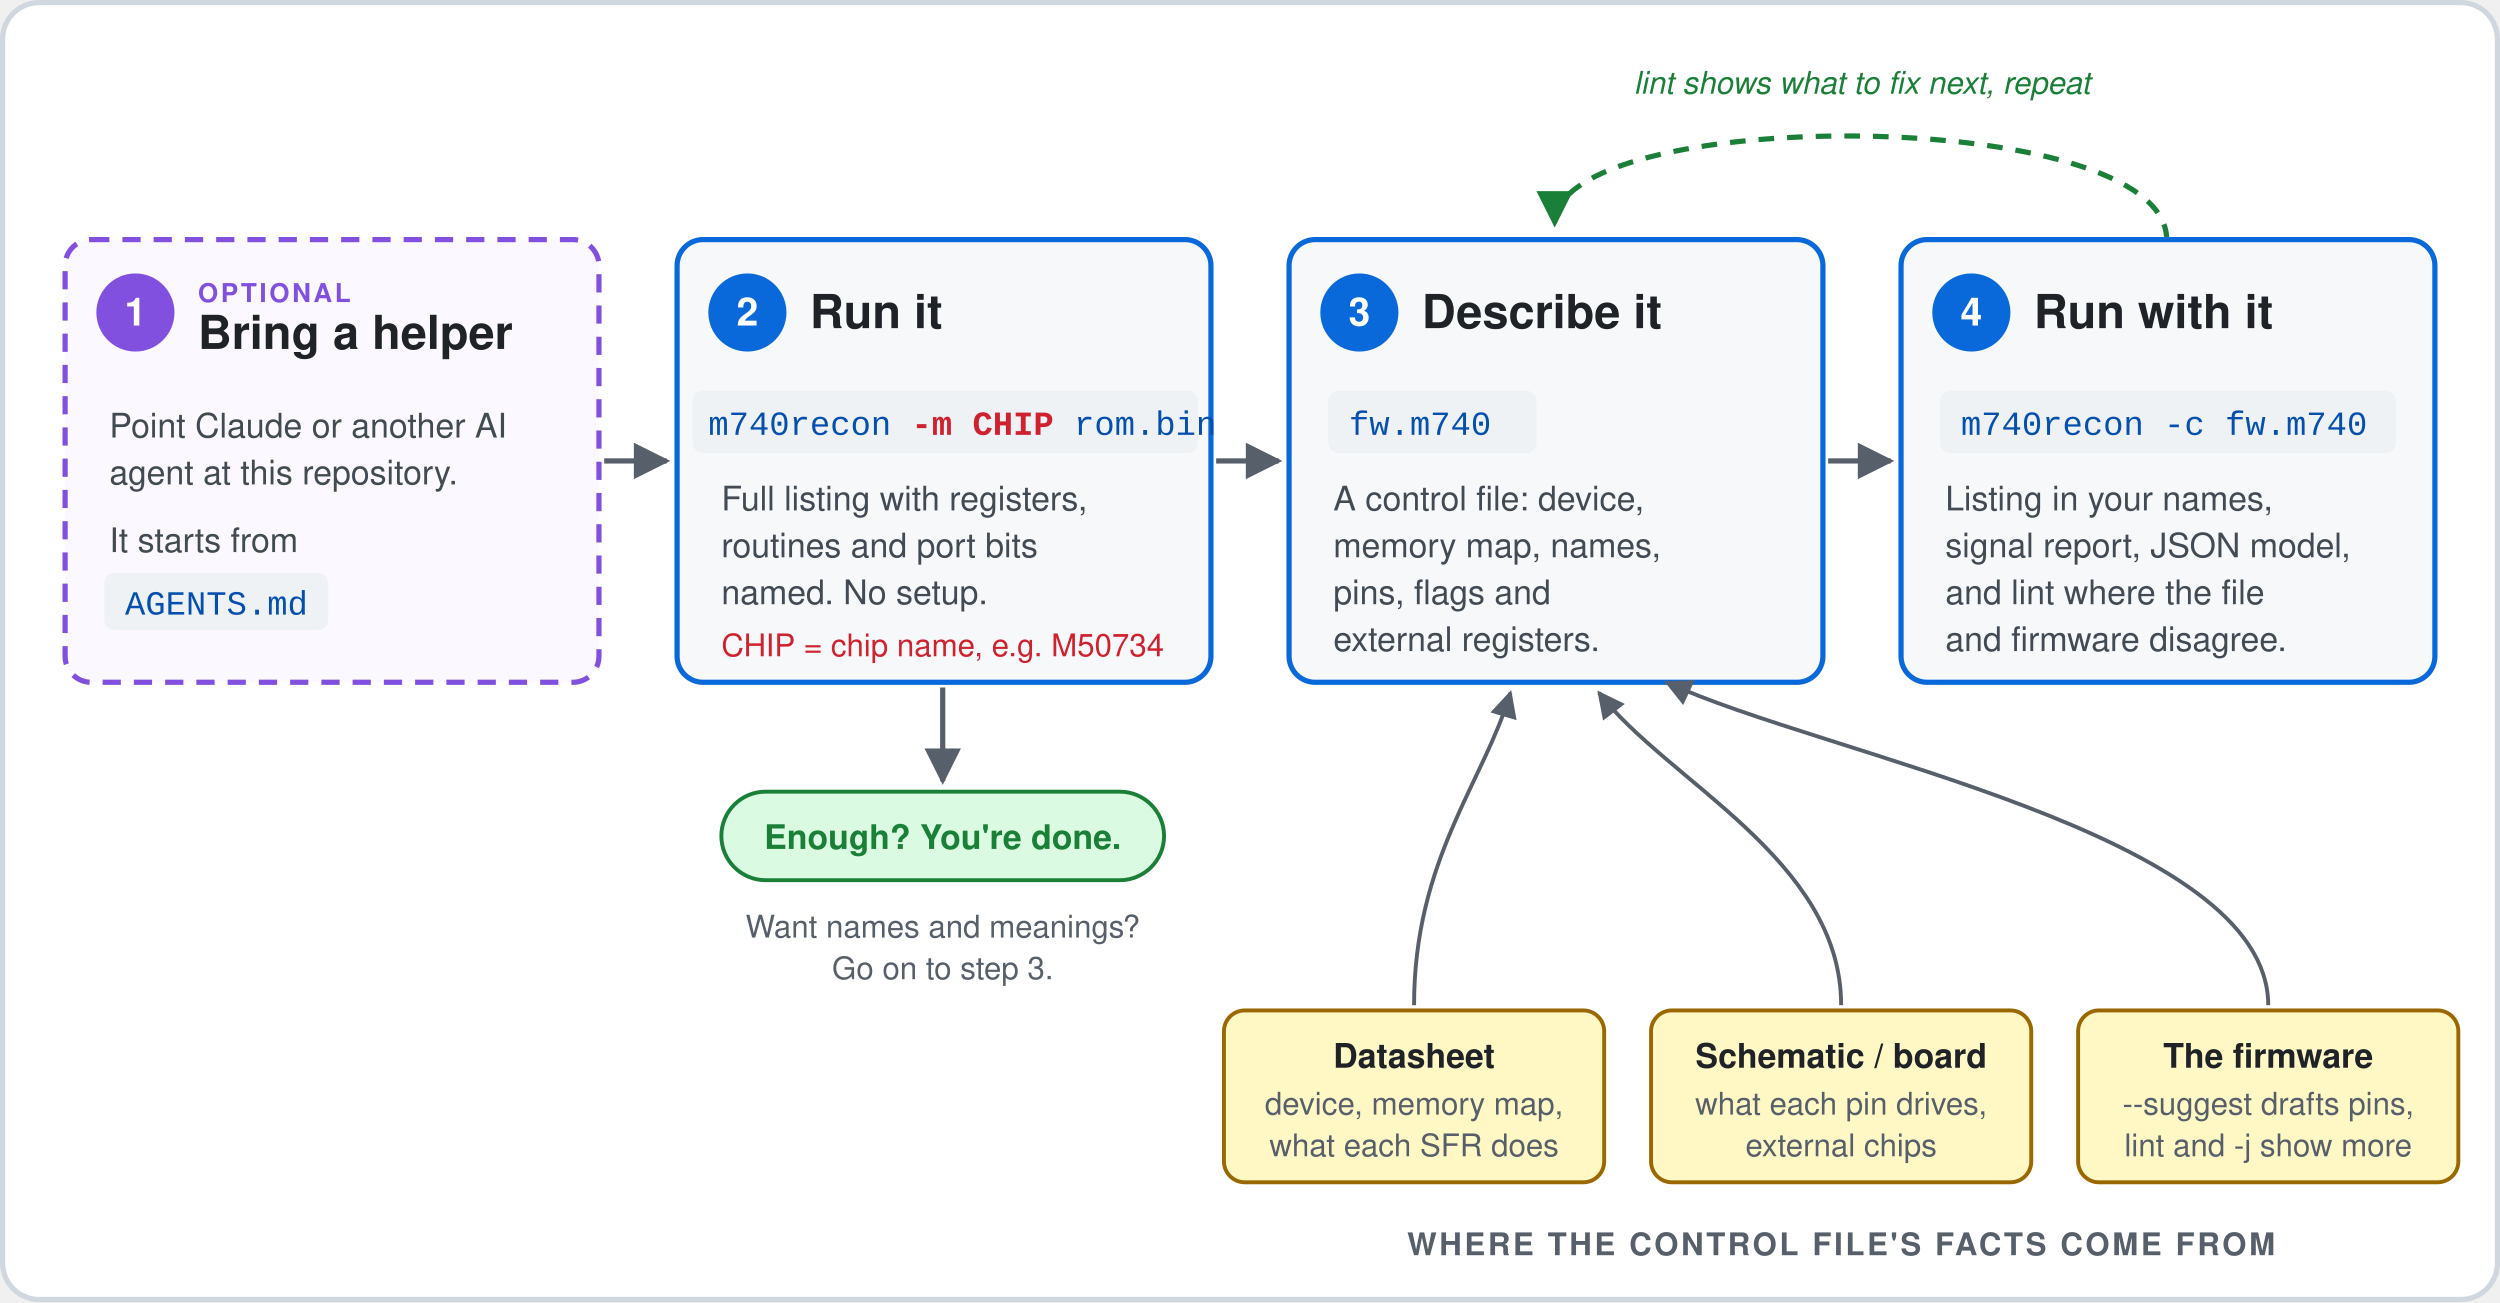
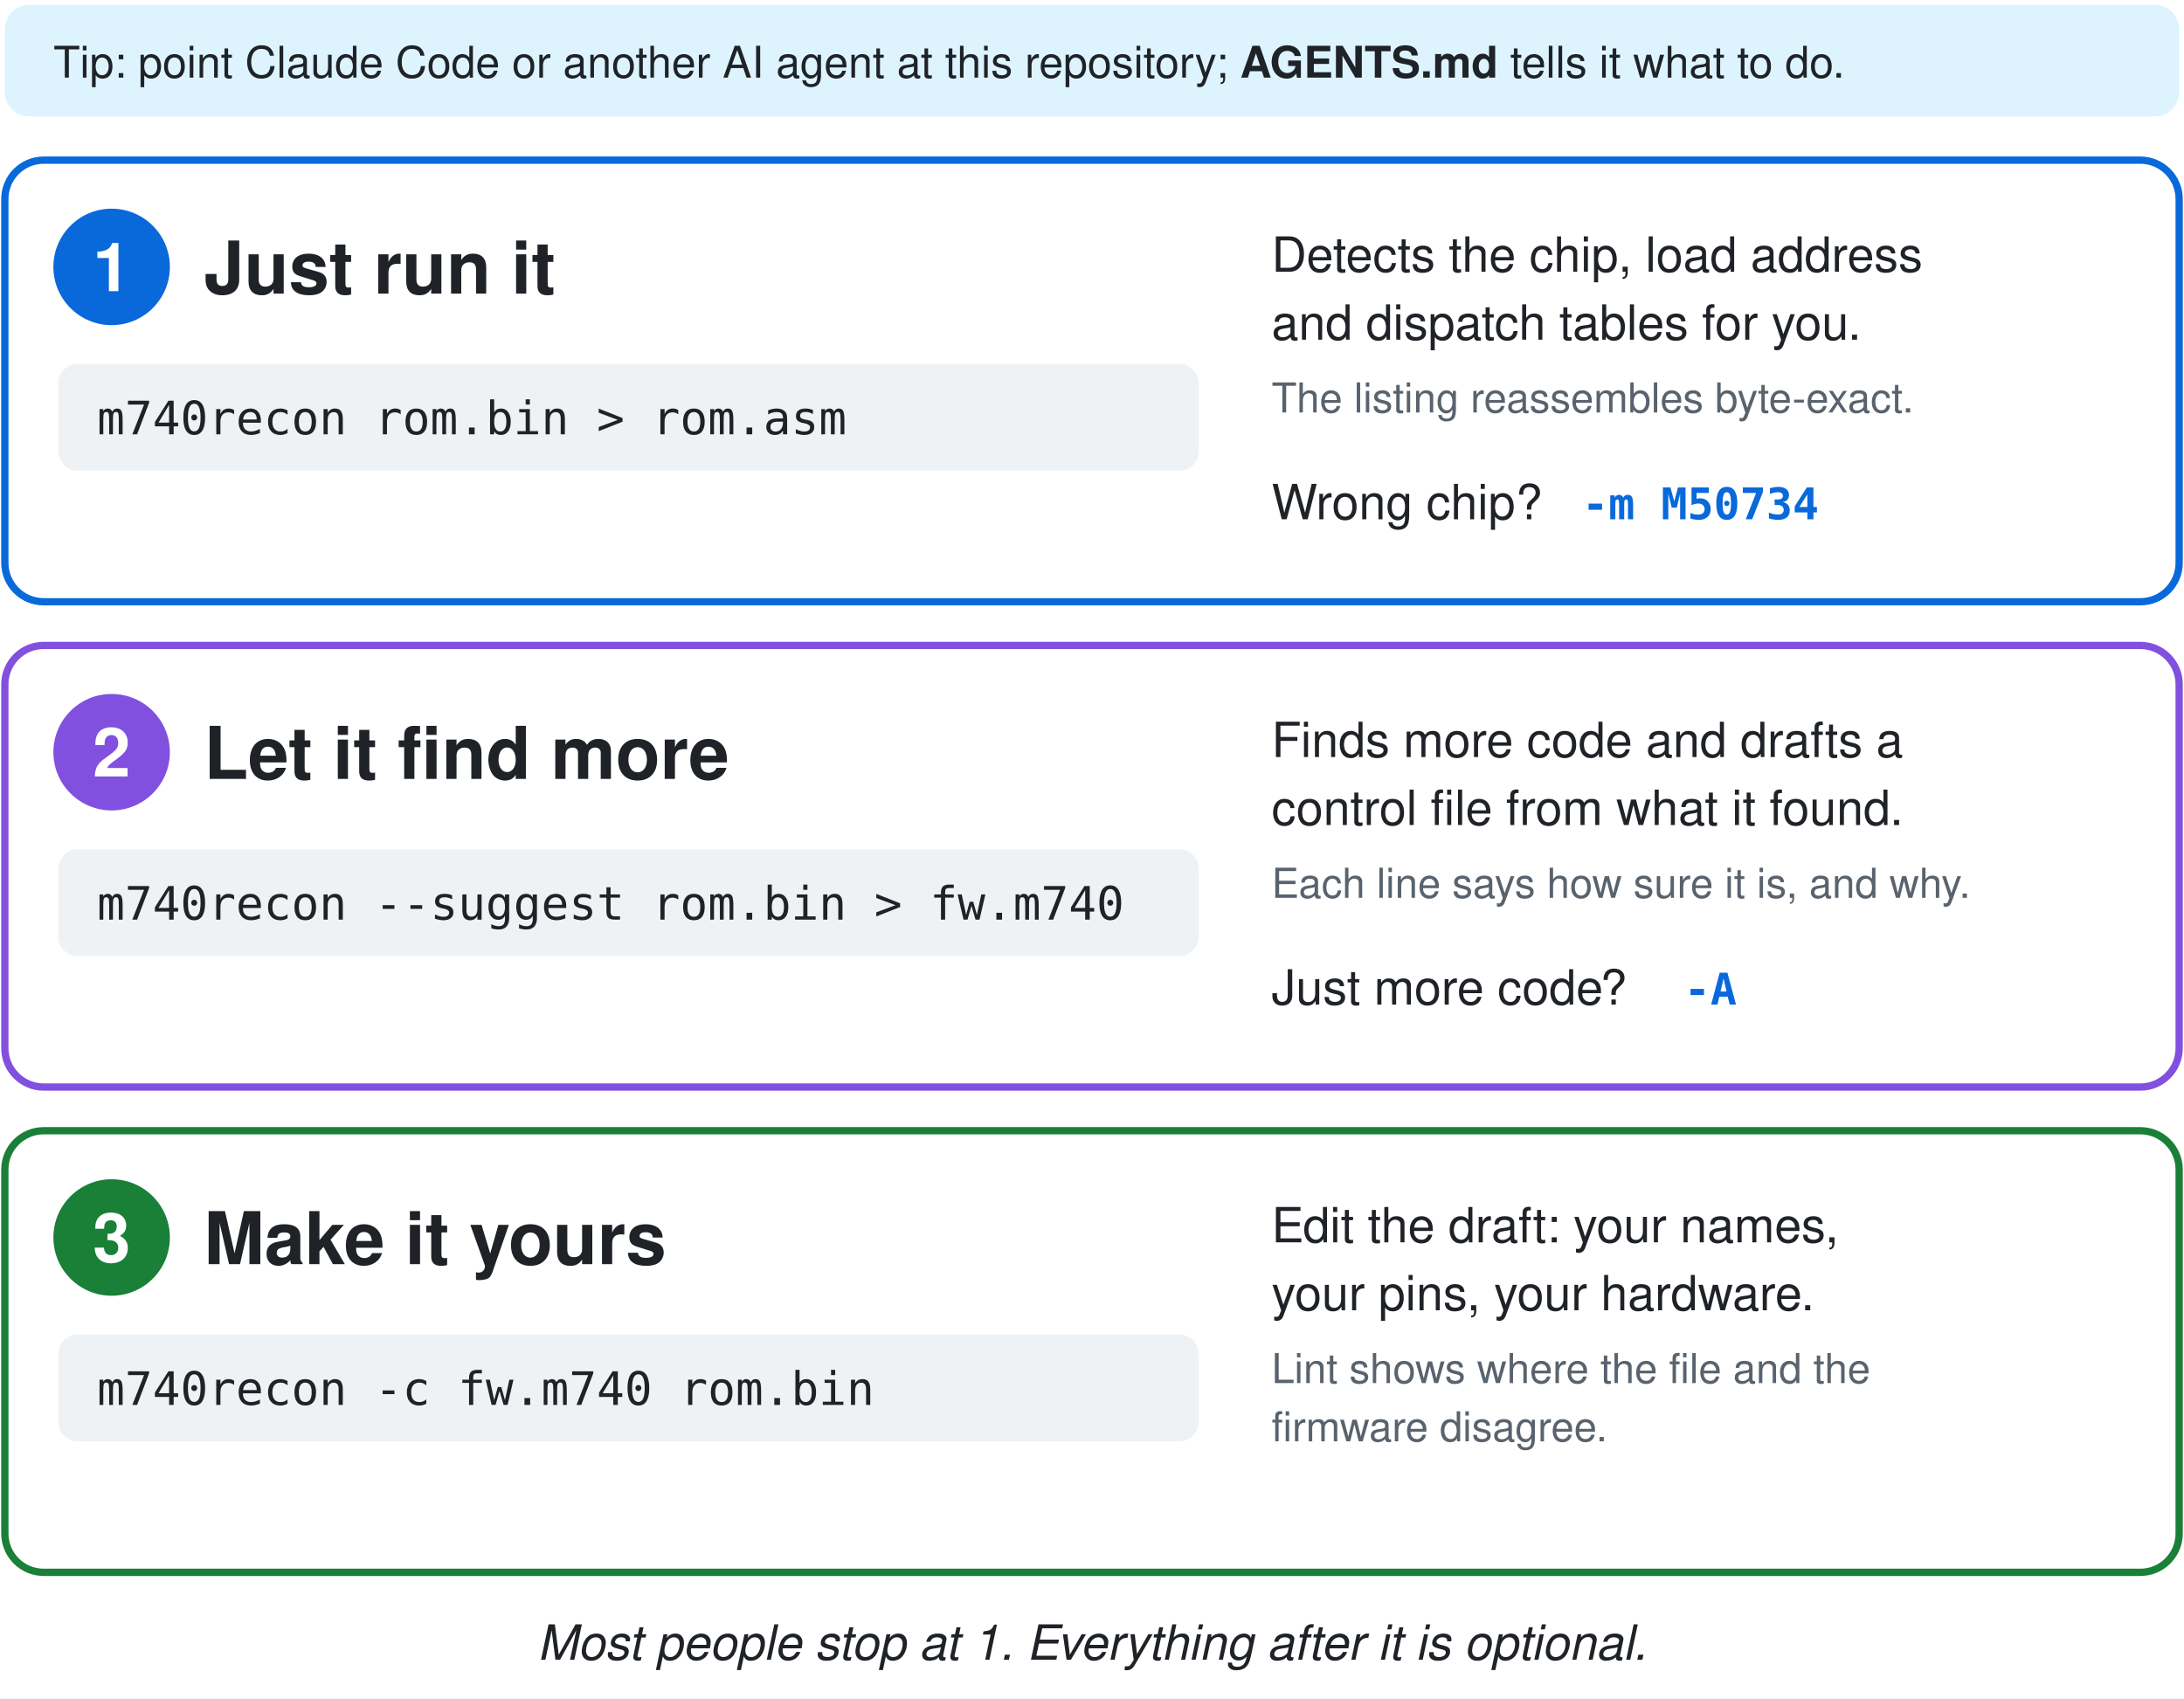
- <svg xmlns="http://www.w3.org/2000/svg" viewBox="0 0 960 500" width="960" height="500" role="img" aria-labelledby="t d">
-   <defs>
-     <marker id="arrow" viewBox="0 0 10 10" refX="9" refY="5" markerWidth="7" markerHeight="7" orient="auto-start-reverse">
-       <path d="M0,0 L10,5 L0,10 z" fill="#57606a" />
-     </marker>
-     <marker id="arrowG" viewBox="0 0 10 10" refX="9" refY="5" markerWidth="7" markerHeight="7" orient="auto-start-reverse">
-       <path d="M0,0 L10,5 L0,10 z" fill="#1a7f37" />
-     </marker>
-     <style>
-       text { font-family: -apple-system, "Segoe UI", Helvetica, Arial, sans-serif; fill: #1f2328; }
-       .h { font-size: 18px; font-weight: 700; }
-       .b { font-size: 13px; fill: #424a53; }
-       .s { font-size: 12px; fill: #57606a; }
-       .tag { font-size: 10px; font-weight: 700; letter-spacing: 1px; fill: #8250df; }
-       .code { font-family: ui-monospace, SFMono-Regular, Consolas, "Liberation Mono", monospace; font-size: 13px; fill: #0550ae; }
-       .num { font-size: 15px; font-weight: 700; fill: #ffffff; }
-       .src { font-size: 13px; font-weight: 700; }
-       .loop { font-size: 12px; font-style: italic; fill: #1a7f37; }
-     </style>
-   </defs>
-   <rect x="1" y="1" width="958" height="498" rx="14" fill="#ffffff" stroke="#d0d7de" stroke-width="2" />
-   <path d="M832,92 C832,40 597,40 597,86" fill="none" stroke="#1a7f37" stroke-width="2" stroke-dasharray="6 5" marker-end="url(#arrowG)" />
-   <text x="715" y="36" text-anchor="middle" class="loop">lint shows what to fix next, repeat</text>
-   <rect x="25" y="92" width="205" height="170" rx="10" fill="#fbf8ff" stroke="#8250df" stroke-width="2" stroke-dasharray="7 5" />
-   <circle cx="52" cy="120" r="15" fill="#8250df" />
-   <text x="52" y="125" text-anchor="middle" class="num">1</text>
-   <text x="76" y="116" class="tag">OPTIONAL</text>
-   <text x="76" y="134" class="h">Bring a helper</text>
-   <text x="42" y="168" class="b">Point Claude or another AI</text>
-   <text x="42" y="186" class="b">agent at this repository.</text>
-   <text x="42" y="212" class="b">It starts from</text>
-   <rect x="40" y="220" width="86" height="22" rx="4" fill="#eff2f5" />
-   <text x="48" y="236" class="code">AGENTS.md</text>
-   <rect x="260" y="92" width="205" height="170" rx="10" fill="#f6f8fa" stroke="#0969da" stroke-width="2" />
-   <circle cx="287" cy="120" r="15" fill="#0969da" />
-   <text x="287" y="125" text-anchor="middle" class="num">2</text>
-   <text x="311" y="126" class="h">Run it</text>
-   <rect x="266" y="150" width="194" height="24" rx="4" fill="#eff2f5" />
-   <text x="272" y="167" class="code">m740recon <tspan style="font-weight:700;fill:#cf222e">-m CHIP</tspan> rom.bin</text>
-   <text x="277" y="196" class="b">Full listing with registers,</text>
-   <text x="277" y="214" class="b">routines and port bits</text>
-   <text x="277" y="232" class="b">named. No setup.</text>
-   <text x="277" y="252" class="s" style="fill:#cf222e">CHIP = chip name, e.g. M50734</text>
-   <rect x="495" y="92" width="205" height="170" rx="10" fill="#f6f8fa" stroke="#0969da" stroke-width="2" />
-   <circle cx="522" cy="120" r="15" fill="#0969da" />
-   <text x="522" y="125" text-anchor="middle" class="num">3</text>
-   <text x="546" y="126" class="h">Describe it</text>
-   <rect x="510" y="150" width="80" height="24" rx="4" fill="#eff2f5" />
-   <text x="518" y="167" class="code">fw.m740</text>
-   <text x="512" y="196" class="b">A control file: device,</text>
-   <text x="512" y="214" class="b">memory map, names,</text>
-   <text x="512" y="232" class="b">pins, flags and</text>
-   <text x="512" y="250" class="b">external registers.</text>
-   <rect x="730" y="92" width="205" height="170" rx="10" fill="#f6f8fa" stroke="#0969da" stroke-width="2" />
-   <circle cx="757" cy="120" r="15" fill="#0969da" />
-   <text x="757" y="125" text-anchor="middle" class="num">4</text>
-   <text x="781" y="126" class="h">Run with it</text>
-   <rect x="745" y="150" width="175" height="24" rx="4" fill="#eff2f5" />
-   <text x="753" y="167" class="code">m740recon -c fw.m740</text>
-   <text x="747" y="196" class="b">Listing in your names,</text>
-   <text x="747" y="214" class="b">signal report, JSON model,</text>
-   <text x="747" y="232" class="b">and lint where the file</text>
-   <text x="747" y="250" class="b">and firmware disagree.</text>
-   <line x1="232" y1="177" x2="256" y2="177" stroke="#57606a" stroke-width="2" marker-end="url(#arrow)" />
-   <line x1="467" y1="177" x2="491" y2="177" stroke="#57606a" stroke-width="2" marker-end="url(#arrow)" />
-   <line x1="702" y1="177" x2="726" y2="177" stroke="#57606a" stroke-width="2" marker-end="url(#arrow)" />
-   <line x1="362" y1="264" x2="362" y2="300" stroke="#57606a" stroke-width="2" marker-end="url(#arrow)" />
-   <rect x="277" y="304" width="170" height="34" rx="17" fill="#dafbe1" stroke="#1a7f37" stroke-width="1.5" />
-   <text x="362" y="326" text-anchor="middle" class="b" style="fill:#1a7f37;font-weight:700">Enough? You're done.</text>
-   <text x="362" y="360" text-anchor="middle" class="s">Want names and meanings?</text>
-   <text x="362" y="376" text-anchor="middle" class="s">Go on to step 3.</text>
-   <text x="707" y="482" text-anchor="middle" class="s" style="font-weight:700;letter-spacing:1px">WHERE THE CONTROL FILE'S FACTS COME FROM</text>
-   <path d="M543,386 C543,330 570,300 580,266" fill="none" stroke="#57606a" stroke-width="1.5" marker-end="url(#arrow)" />
-   <path d="M707,386 C707,330 640,300 614,266" fill="none" stroke="#57606a" stroke-width="1.5" marker-end="url(#arrow)" />
-   <path d="M871,386 C871,320 700,290 640,262" fill="none" stroke="#57606a" stroke-width="1.5" marker-end="url(#arrow)" />
-   <rect x="470" y="388" width="146" height="66" rx="8" fill="#fff8c5" stroke="#9a6700" stroke-width="1.5" />
-   <text x="543" y="410" text-anchor="middle" class="src">Datasheet</text>
-   <text x="543" y="428" text-anchor="middle" class="s">device, memory map,</text>
-   <text x="543" y="444" text-anchor="middle" class="s">what each SFR does</text>
-   <rect x="634" y="388" width="146" height="66" rx="8" fill="#fff8c5" stroke="#9a6700" stroke-width="1.5" />
-   <text x="707" y="410" text-anchor="middle" class="src">Schematic / board</text>
-   <text x="707" y="428" text-anchor="middle" class="s">what each pin drives,</text>
-   <text x="707" y="444" text-anchor="middle" class="s">external chips</text>
-   <rect x="798" y="388" width="146" height="66" rx="8" fill="#fff8c5" stroke="#9a6700" stroke-width="1.5" />
-   <text x="871" y="410" text-anchor="middle" class="src">The firmware</text>
-   <text x="871" y="428" text-anchor="middle" class="s">--suggest drafts pins,</text>
-   <text x="871" y="444" text-anchor="middle" class="s">lint and -j show more</text>
+ <svg xmlns="http://www.w3.org/2000/svg" width="900" height="700" viewBox="0 0 900 700" font-family="-apple-system, 'Segoe UI', Helvetica, Arial, sans-serif">
+   <style>
+     .h    { font-size: 30px; font-weight: 700; fill: #1f2328; }
+     .b    { font-size: 20px; fill: #1f2328; }
+     .s    { font-size: 17px; fill: #59636e; }
+     .tip  { font-size: 18px; fill: #1f2328; }
+     .code { font-family: ui-monospace, 'Cascadia Mono', Consolas, monospace; font-size: 19px; fill: #1f2328; }
+     .flag { font-family: ui-monospace, 'Cascadia Mono', Consolas, monospace; font-size: 18px; font-weight: 700; fill: #0969da; }
+     .num  { font-size: 28px; font-weight: 700; fill: #ffffff; }
+   </style>
+   <rect x="0" y="0" width="900" height="700" fill="#ffffff" />
+   <rect x="2" y="2" width="896" height="46" rx="10" fill="#ddf4ff" />
+   <text x="22" y="32" class="tip">Tip: point Claude Code or another AI agent at this repository; <tspan font-weight="700">AGENTS.md</tspan> tells it what to do.</text>
+   <rect x="2" y="66" width="896" height="182" rx="16" fill="#ffffff" stroke="#0969da" stroke-width="3" />
+   <circle cx="46" cy="110" r="24" fill="#0969da" />
+   <text x="46" y="120" text-anchor="middle" class="num">1</text>
+   <text x="84" y="121" class="h">Just run it</text>
+   <rect x="24" y="150" width="470" height="44" rx="8" fill="#eff2f5" />
+   <text x="40" y="179" class="code">m740recon rom.bin &gt; rom.asm</text>
+   <text x="524" y="112" class="b">Detects the chip, load address</text>
+   <text x="524" y="140" class="b">and dispatch tables for you.</text>
+   <text x="524" y="170" class="s">The listing reassembles byte-exact.</text>
+   <text x="524" y="214" class="b">Wrong chip?</text>
+   <text x="652" y="214" class="flag">-m M50734</text>
+   <rect x="2" y="266" width="896" height="182" rx="16" fill="#ffffff" stroke="#8250df" stroke-width="3" />
+   <circle cx="46" cy="310" r="24" fill="#8250df" />
+   <text x="46" y="320" text-anchor="middle" class="num">2</text>
+   <text x="84" y="321" class="h">Let it find more</text>
+   <rect x="24" y="350" width="470" height="44" rx="8" fill="#eff2f5" />
+   <text x="40" y="379" class="code">m740recon --suggest rom.bin &gt; fw.m740</text>
+   <text x="524" y="312" class="b">Finds more code and drafts a</text>
+   <text x="524" y="340" class="b">control file from what it found.</text>
+   <text x="524" y="370" class="s">Each line says how sure it is, and why.</text>
+   <text x="524" y="414" class="b">Just more code?</text>
+   <text x="694" y="414" class="flag">-A</text>
+   <rect x="2" y="466" width="896" height="182" rx="16" fill="#ffffff" stroke="#1a7f37" stroke-width="3" />
+   <circle cx="46" cy="510" r="24" fill="#1a7f37" />
+   <text x="46" y="520" text-anchor="middle" class="num">3</text>
+   <text x="84" y="521" class="h">Make it yours</text>
+   <rect x="24" y="550" width="470" height="44" rx="8" fill="#eff2f5" />
+   <text x="40" y="579" class="code">m740recon -c fw.m740 rom.bin</text>
+   <text x="524" y="512" class="b">Edit the draft: your names,</text>
+   <text x="524" y="540" class="b">your pins, your hardware.</text>
+   <text x="524" y="570" class="s">Lint shows where the file and the</text>
+   <text x="524" y="594" class="s">firmware disagree.</text>
+   <text x="450" y="684" text-anchor="middle" class="b" font-style="italic">Most people stop at 1. Everything after it is optional.</text>
</svg>
